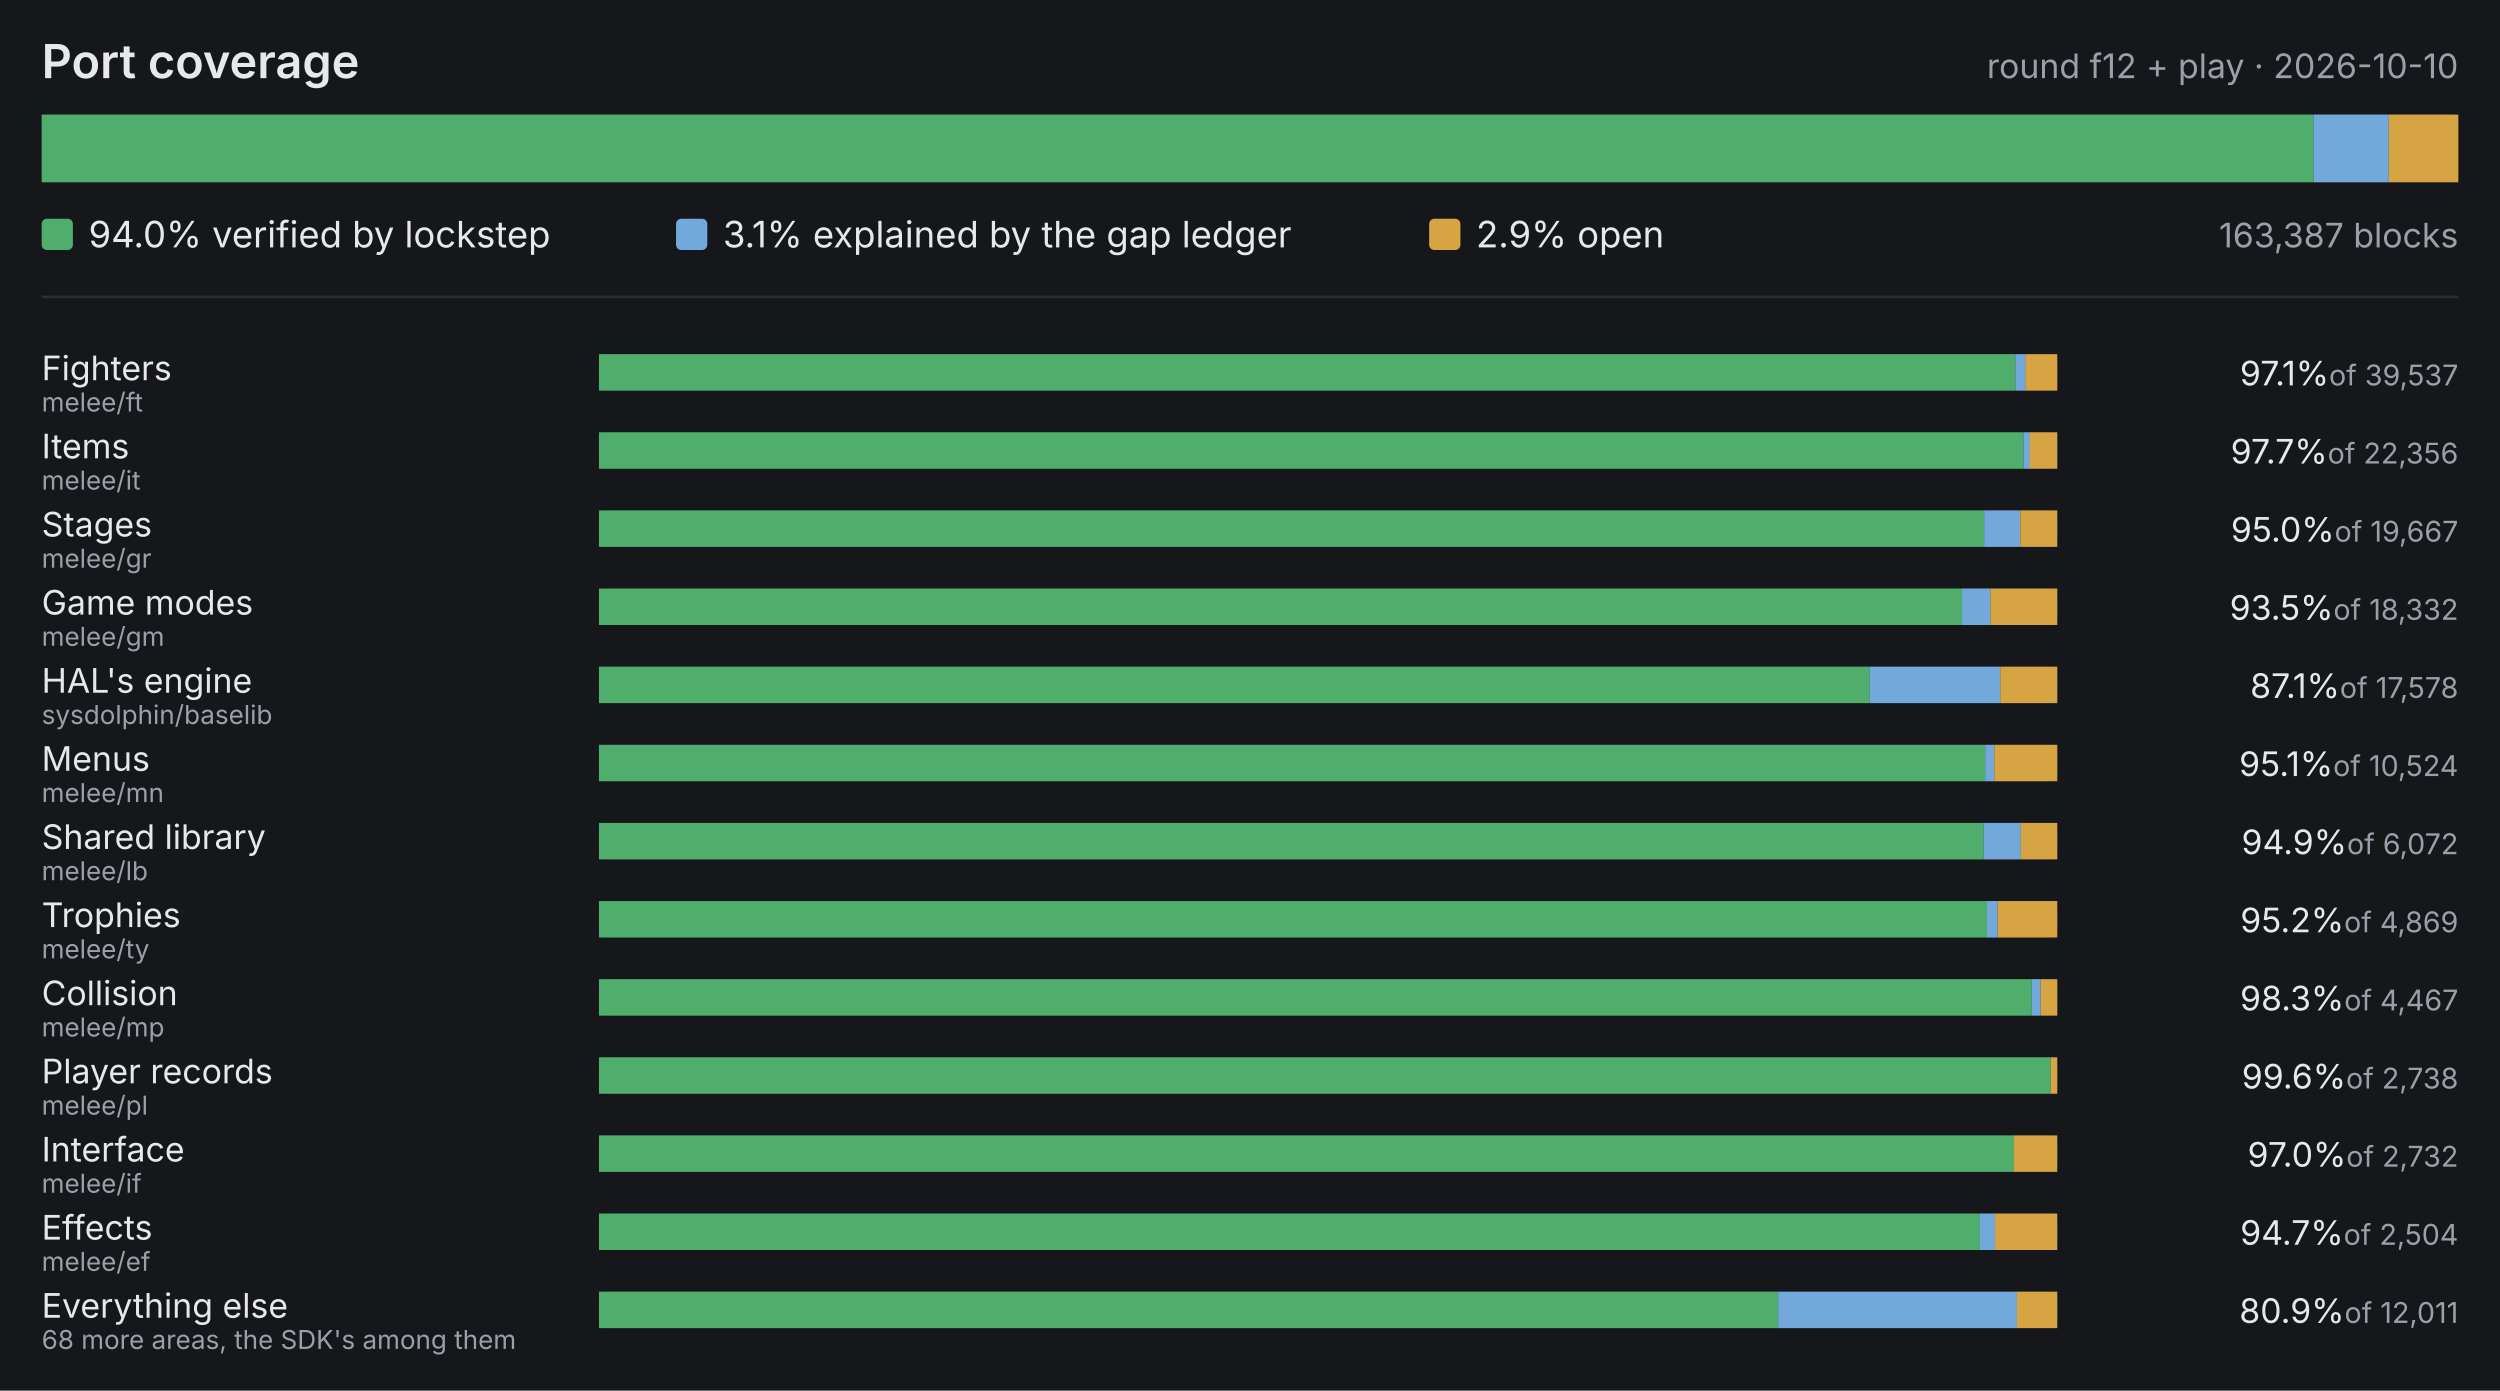
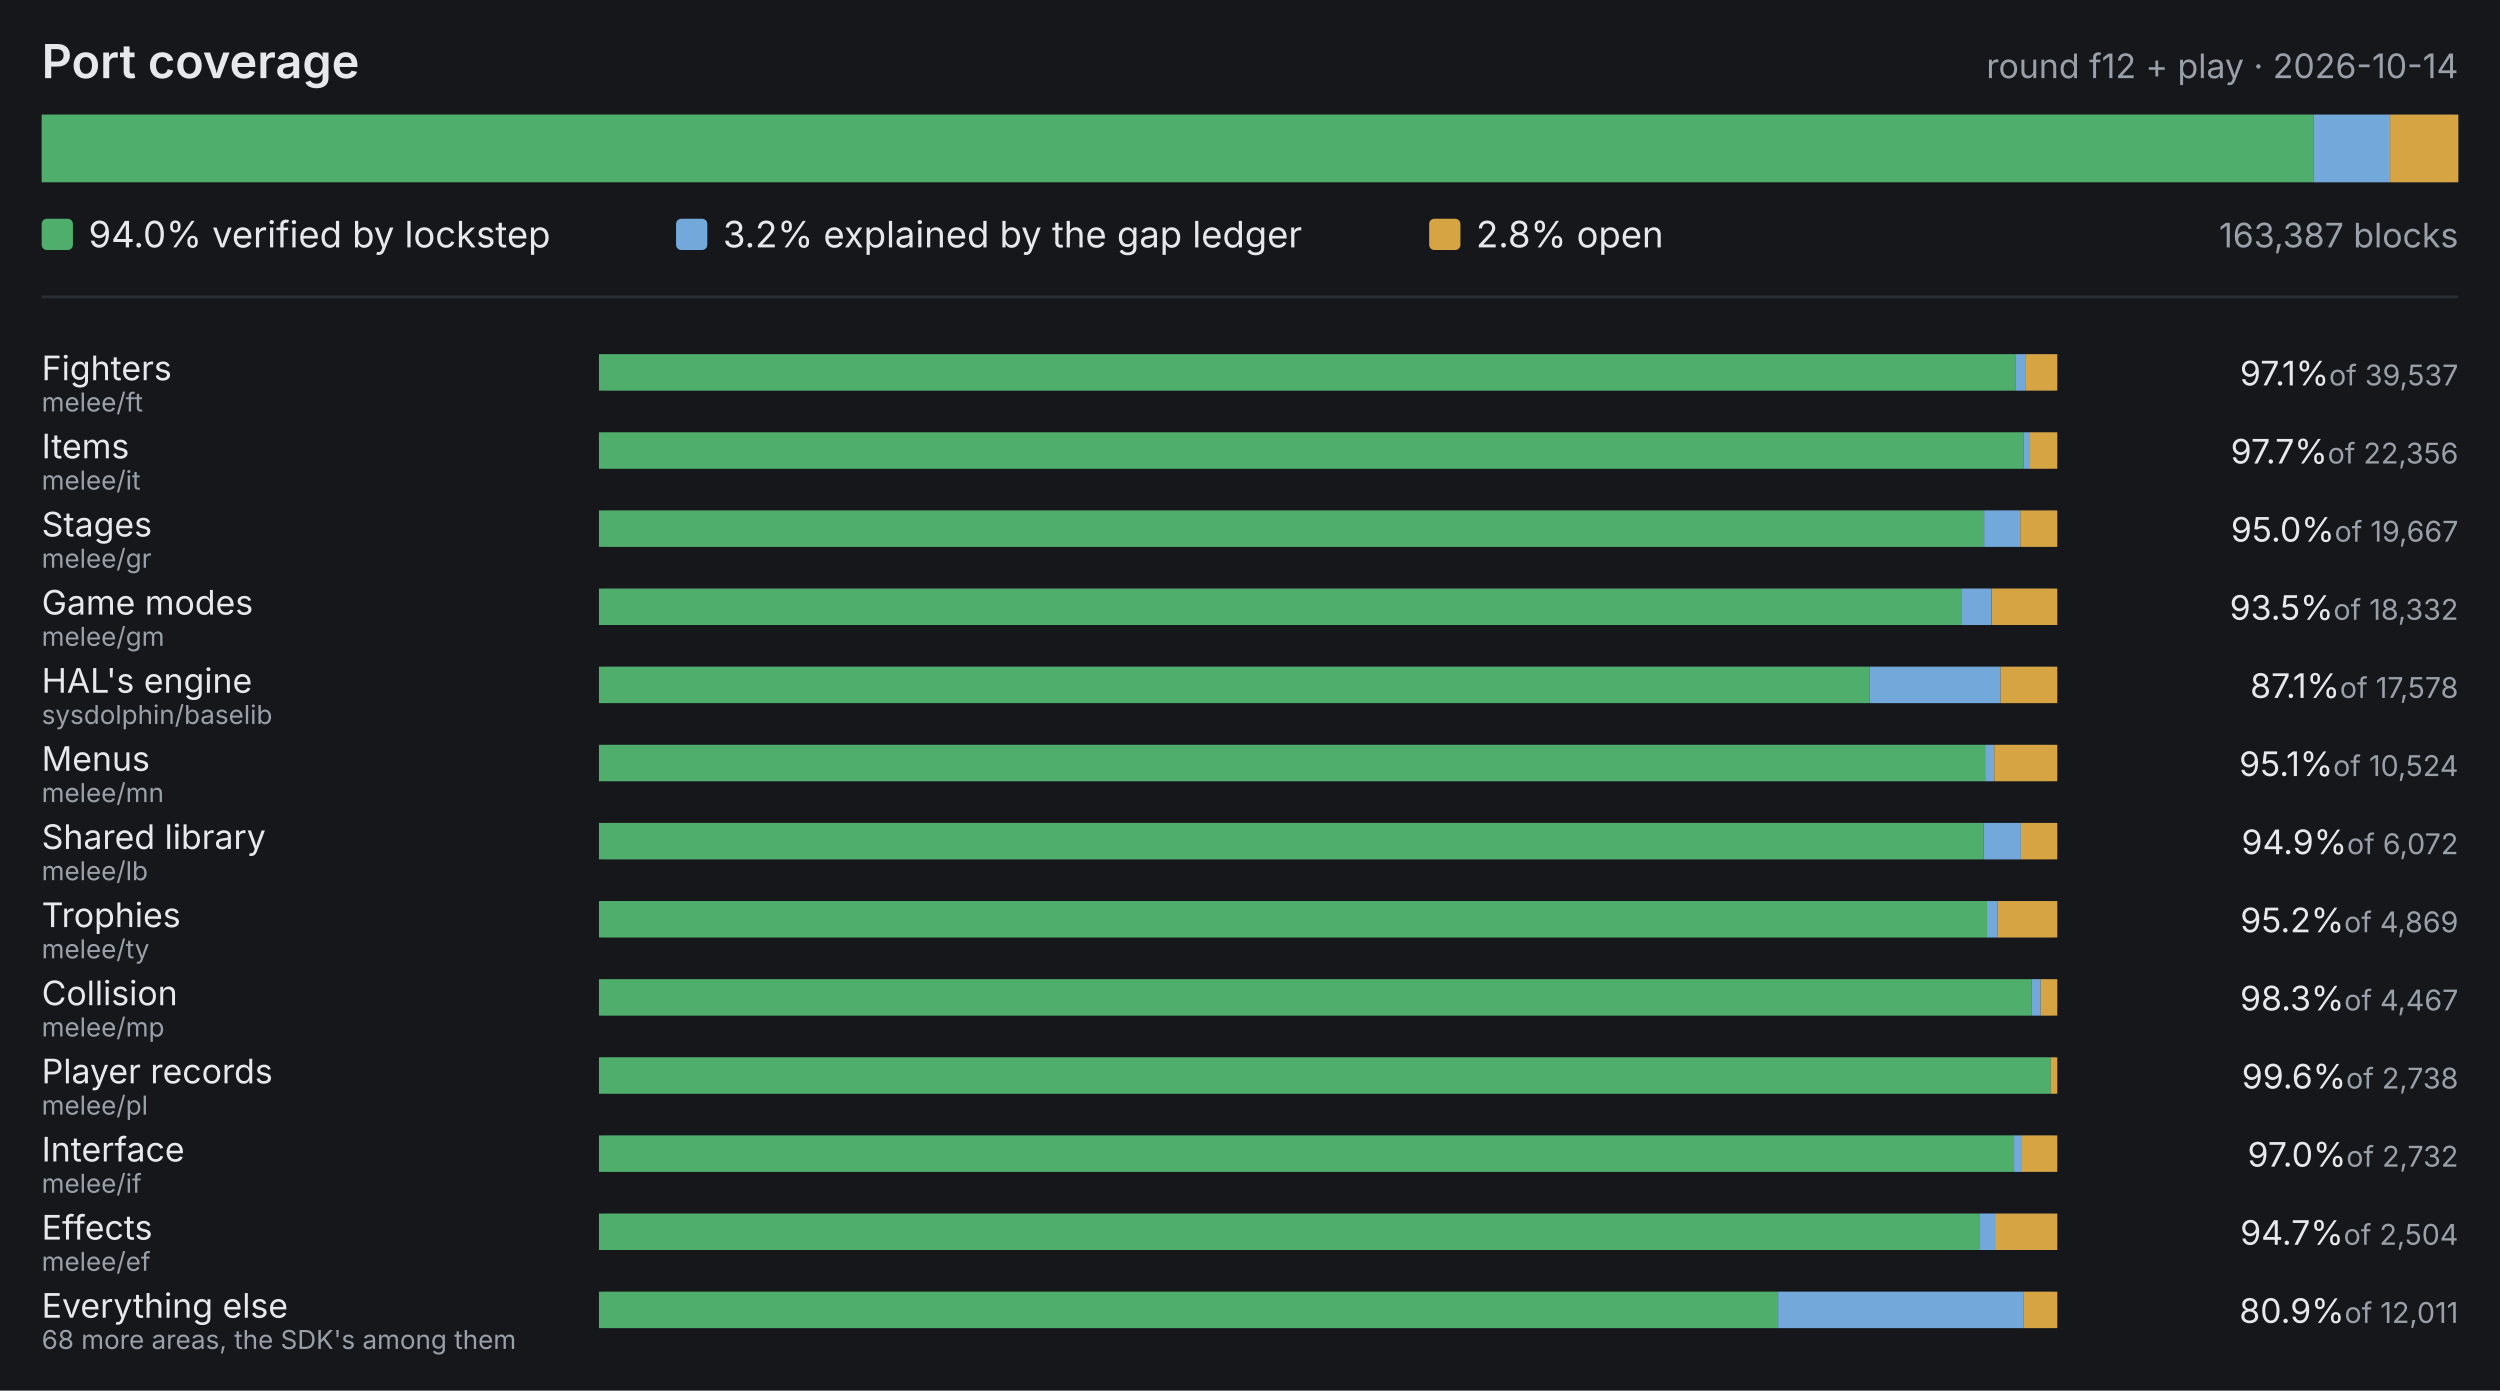
<svg xmlns="http://www.w3.org/2000/svg" viewBox="0 0 960 534" width="960" height="534" font-family="system-ui, -apple-system, Segoe UI, sans-serif">
  <rect width="960" height="534" fill="#15171b" />
  <text x="16" y="30" font-size="18" font-weight="600" fill="#e7e8ea">Port coverage</text>
-   <text x="944" y="30" font-size="13" text-anchor="end" fill="#9aa0a9">round f12 + play · 2026-10-10</text>
+   <text x="944" y="30" font-size="13" text-anchor="end" fill="#9aa0a9">round f12 + play · 2026-10-14</text>
  <rect x="16" y="44" width="928" height="26" rx="3" fill="#2a2e35" />
  <rect x="16.0" y="44" width="872.5" height="26" fill="#4fae6c" />
-   <rect x="888.5" y="44" width="28.8" height="26" fill="#73a9da" />
-   <rect x="917.3" y="44" width="26.7" height="26" fill="#d6a443" />
+   <rect x="888.5" y="44" width="29.3" height="26" fill="#73a9da" />
+   <rect x="917.8" y="44" width="26.2" height="26" fill="#d6a443" />
  <rect x="16" y="84" width="12" height="12" rx="2" fill="#4fae6c" />
  <text x="34" y="95" font-size="14" fill="#e7e8ea">94.0% verified by lockstep</text>
  <rect x="259.6" y="84" width="12" height="12" rx="2" fill="#73a9da" />
-   <text x="277.6" y="95" font-size="14" fill="#e7e8ea">3.1% explained by the gap ledger</text>
+   <text x="277.6" y="95" font-size="14" fill="#e7e8ea">3.2% explained by the gap ledger</text>
  <rect x="548.8" y="84" width="12" height="12" rx="2" fill="#d6a443" />
-   <text x="566.8" y="95" font-size="14" fill="#e7e8ea">2.9% open</text>
+   <text x="566.8" y="95" font-size="14" fill="#e7e8ea">2.8% open</text>
  <text x="944" y="95" font-size="13" text-anchor="end" fill="#9aa0a9">163,387 blocks</text>
  <line x1="16" y1="114" x2="944" y2="114" stroke="#2a2e35" />
  <text x="16" y="146" font-size="13" fill="#e7e8ea">Fighters</text>
  <text x="16" y="158" font-size="10" fill="#9aa0a9">melee/ft</text>
  <rect x="230" y="136" width="560" height="14" rx="3" fill="#2a2e35" />
  <rect x="230.0" y="136" width="543.9" height="14" fill="#4fae6c" />
  <rect x="773.9" y="136" width="4.0" height="14" fill="#73a9da" />
  <rect x="777.8" y="136" width="12.2" height="14" fill="#d6a443" />
  <text x="944" y="148" font-size="13" text-anchor="end" fill="#e7e8ea">97.1%<tspan fill="#9aa0a9" font-size="11"> of 39,537</tspan>
  </text>
  <text x="16" y="176" font-size="13" fill="#e7e8ea">Items</text>
  <text x="16" y="188" font-size="10" fill="#9aa0a9">melee/it</text>
  <rect x="230" y="166" width="560" height="14" rx="3" fill="#2a2e35" />
  <rect x="230.0" y="166" width="547.0" height="14" fill="#4fae6c" />
  <rect x="777.0" y="166" width="2.5" height="14" fill="#73a9da" />
  <rect x="779.4" y="166" width="10.6" height="14" fill="#d6a443" />
  <text x="944" y="178" font-size="13" text-anchor="end" fill="#e7e8ea">97.7%<tspan fill="#9aa0a9" font-size="11"> of 22,356</tspan>
  </text>
  <text x="16" y="206" font-size="13" fill="#e7e8ea">Stages</text>
  <text x="16" y="218" font-size="10" fill="#9aa0a9">melee/gr</text>
  <rect x="230" y="196" width="560" height="14" rx="3" fill="#2a2e35" />
  <rect x="230.0" y="196" width="531.9" height="14" fill="#4fae6c" />
  <rect x="761.9" y="196" width="13.9" height="14" fill="#73a9da" />
  <rect x="775.8" y="196" width="14.2" height="14" fill="#d6a443" />
  <text x="944" y="208" font-size="13" text-anchor="end" fill="#e7e8ea">95.0%<tspan fill="#9aa0a9" font-size="11"> of 19,667</tspan>
  </text>
  <text x="16" y="236" font-size="13" fill="#e7e8ea">Game modes</text>
  <text x="16" y="248" font-size="10" fill="#9aa0a9">melee/gm</text>
  <rect x="230" y="226" width="560" height="14" rx="3" fill="#2a2e35" />
  <rect x="230.0" y="226" width="523.4" height="14" fill="#4fae6c" />
-   <rect x="753.4" y="226" width="10.9" height="14" fill="#73a9da" />
-   <rect x="764.3" y="226" width="25.7" height="14" fill="#d6a443" />
+   <rect x="753.4" y="226" width="11.2" height="14" fill="#73a9da" />
+   <rect x="764.7" y="226" width="25.3" height="14" fill="#d6a443" />
  <text x="944" y="238" font-size="13" text-anchor="end" fill="#e7e8ea">93.5%<tspan fill="#9aa0a9" font-size="11"> of 18,332</tspan>
  </text>
  <text x="16" y="266" font-size="13" fill="#e7e8ea">HAL's engine</text>
  <text x="16" y="278" font-size="10" fill="#9aa0a9">sysdolphin/baselib</text>
  <rect x="230" y="256" width="560" height="14" rx="3" fill="#2a2e35" />
  <rect x="230.0" y="256" width="488.0" height="14" fill="#4fae6c" />
-   <rect x="718.0" y="256" width="50.1" height="14" fill="#73a9da" />
-   <rect x="768.1" y="256" width="21.9" height="14" fill="#d6a443" />
+   <rect x="718.0" y="256" width="50.2" height="14" fill="#73a9da" />
+   <rect x="768.2" y="256" width="21.8" height="14" fill="#d6a443" />
  <text x="944" y="268" font-size="13" text-anchor="end" fill="#e7e8ea">87.1%<tspan fill="#9aa0a9" font-size="11"> of 17,578</tspan>
  </text>
  <text x="16" y="296" font-size="13" fill="#e7e8ea">Menus</text>
  <text x="16" y="308" font-size="10" fill="#9aa0a9">melee/mn</text>
  <rect x="230" y="286" width="560" height="14" rx="3" fill="#2a2e35" />
  <rect x="230.0" y="286" width="532.3" height="14" fill="#4fae6c" />
  <rect x="762.3" y="286" width="3.5" height="14" fill="#73a9da" />
  <rect x="765.8" y="286" width="24.2" height="14" fill="#d6a443" />
  <text x="944" y="298" font-size="13" text-anchor="end" fill="#e7e8ea">95.1%<tspan fill="#9aa0a9" font-size="11"> of 10,524</tspan>
  </text>
  <text x="16" y="326" font-size="13" fill="#e7e8ea">Shared library</text>
  <text x="16" y="338" font-size="10" fill="#9aa0a9">melee/lb</text>
  <rect x="230" y="316" width="560" height="14" rx="3" fill="#2a2e35" />
  <rect x="230.0" y="316" width="531.7" height="14" fill="#4fae6c" />
  <rect x="761.7" y="316" width="14.3" height="14" fill="#73a9da" />
  <rect x="776.0" y="316" width="14.0" height="14" fill="#d6a443" />
  <text x="944" y="328" font-size="13" text-anchor="end" fill="#e7e8ea">94.9%<tspan fill="#9aa0a9" font-size="11"> of 6,072</tspan>
  </text>
  <text x="16" y="356" font-size="13" fill="#e7e8ea">Trophies</text>
  <text x="16" y="368" font-size="10" fill="#9aa0a9">melee/ty</text>
  <rect x="230" y="346" width="560" height="14" rx="3" fill="#2a2e35" />
  <rect x="230.0" y="346" width="533.0" height="14" fill="#4fae6c" />
  <rect x="763.0" y="346" width="4.1" height="14" fill="#73a9da" />
  <rect x="767.1" y="346" width="22.9" height="14" fill="#d6a443" />
  <text x="944" y="358" font-size="13" text-anchor="end" fill="#e7e8ea">95.2%<tspan fill="#9aa0a9" font-size="11"> of 4,869</tspan>
  </text>
  <text x="16" y="386" font-size="13" fill="#e7e8ea">Collision</text>
  <text x="16" y="398" font-size="10" fill="#9aa0a9">melee/mp</text>
  <rect x="230" y="376" width="560" height="14" rx="3" fill="#2a2e35" />
  <rect x="230.0" y="376" width="550.2" height="14" fill="#4fae6c" />
  <rect x="780.2" y="376" width="3.4" height="14" fill="#73a9da" />
  <rect x="783.6" y="376" width="6.4" height="14" fill="#d6a443" />
  <text x="944" y="388" font-size="13" text-anchor="end" fill="#e7e8ea">98.3%<tspan fill="#9aa0a9" font-size="11"> of 4,467</tspan>
  </text>
  <text x="16" y="416" font-size="13" fill="#e7e8ea">Player records</text>
  <text x="16" y="428" font-size="10" fill="#9aa0a9">melee/pl</text>
  <rect x="230" y="406" width="560" height="14" rx="3" fill="#2a2e35" />
  <rect x="230.0" y="406" width="557.5" height="14" fill="#4fae6c" />
  <rect x="787.5" y="406" width="2.5" height="14" fill="#d6a443" />
  <text x="944" y="418" font-size="13" text-anchor="end" fill="#e7e8ea">99.6%<tspan fill="#9aa0a9" font-size="11"> of 2,738</tspan>
  </text>
  <text x="16" y="446" font-size="13" fill="#e7e8ea">Interface</text>
  <text x="16" y="458" font-size="10" fill="#9aa0a9">melee/if</text>
  <rect x="230" y="436" width="560" height="14" rx="3" fill="#2a2e35" />
  <rect x="230.0" y="436" width="543.4" height="14" fill="#4fae6c" />
-   <rect x="773.4" y="436" width="16.6" height="14" fill="#d6a443" />
+   <rect x="773.4" y="436" width="2.7" height="14" fill="#73a9da" />
+   <rect x="776.1" y="436" width="13.9" height="14" fill="#d6a443" />
  <text x="944" y="448" font-size="13" text-anchor="end" fill="#e7e8ea">97.0%<tspan fill="#9aa0a9" font-size="11"> of 2,732</tspan>
  </text>
  <text x="16" y="476" font-size="13" fill="#e7e8ea">Effects</text>
  <text x="16" y="488" font-size="10" fill="#9aa0a9">melee/ef</text>
  <rect x="230" y="466" width="560" height="14" rx="3" fill="#2a2e35" />
  <rect x="230.0" y="466" width="530.3" height="14" fill="#4fae6c" />
  <rect x="760.3" y="466" width="5.8" height="14" fill="#73a9da" />
  <rect x="766.1" y="466" width="23.9" height="14" fill="#d6a443" />
  <text x="944" y="478" font-size="13" text-anchor="end" fill="#e7e8ea">94.7%<tspan fill="#9aa0a9" font-size="11"> of 2,504</tspan>
  </text>
  <text x="16" y="506" font-size="13" fill="#e7e8ea">Everything else</text>
  <text x="16" y="518" font-size="10" fill="#9aa0a9">68 more areas, the SDK's among them</text>
  <rect x="230" y="496" width="560" height="14" rx="3" fill="#2a2e35" />
  <rect x="230.0" y="496" width="452.8" height="14" fill="#4fae6c" />
-   <rect x="682.8" y="496" width="91.7" height="14" fill="#73a9da" />
-   <rect x="774.5" y="496" width="15.5" height="14" fill="#d6a443" />
+   <rect x="682.8" y="496" width="94.3" height="14" fill="#73a9da" />
+   <rect x="777.1" y="496" width="12.9" height="14" fill="#d6a443" />
  <text x="944" y="508" font-size="13" text-anchor="end" fill="#e7e8ea">80.9%<tspan fill="#9aa0a9" font-size="11"> of 12,011</tspan>
  </text>
</svg>
